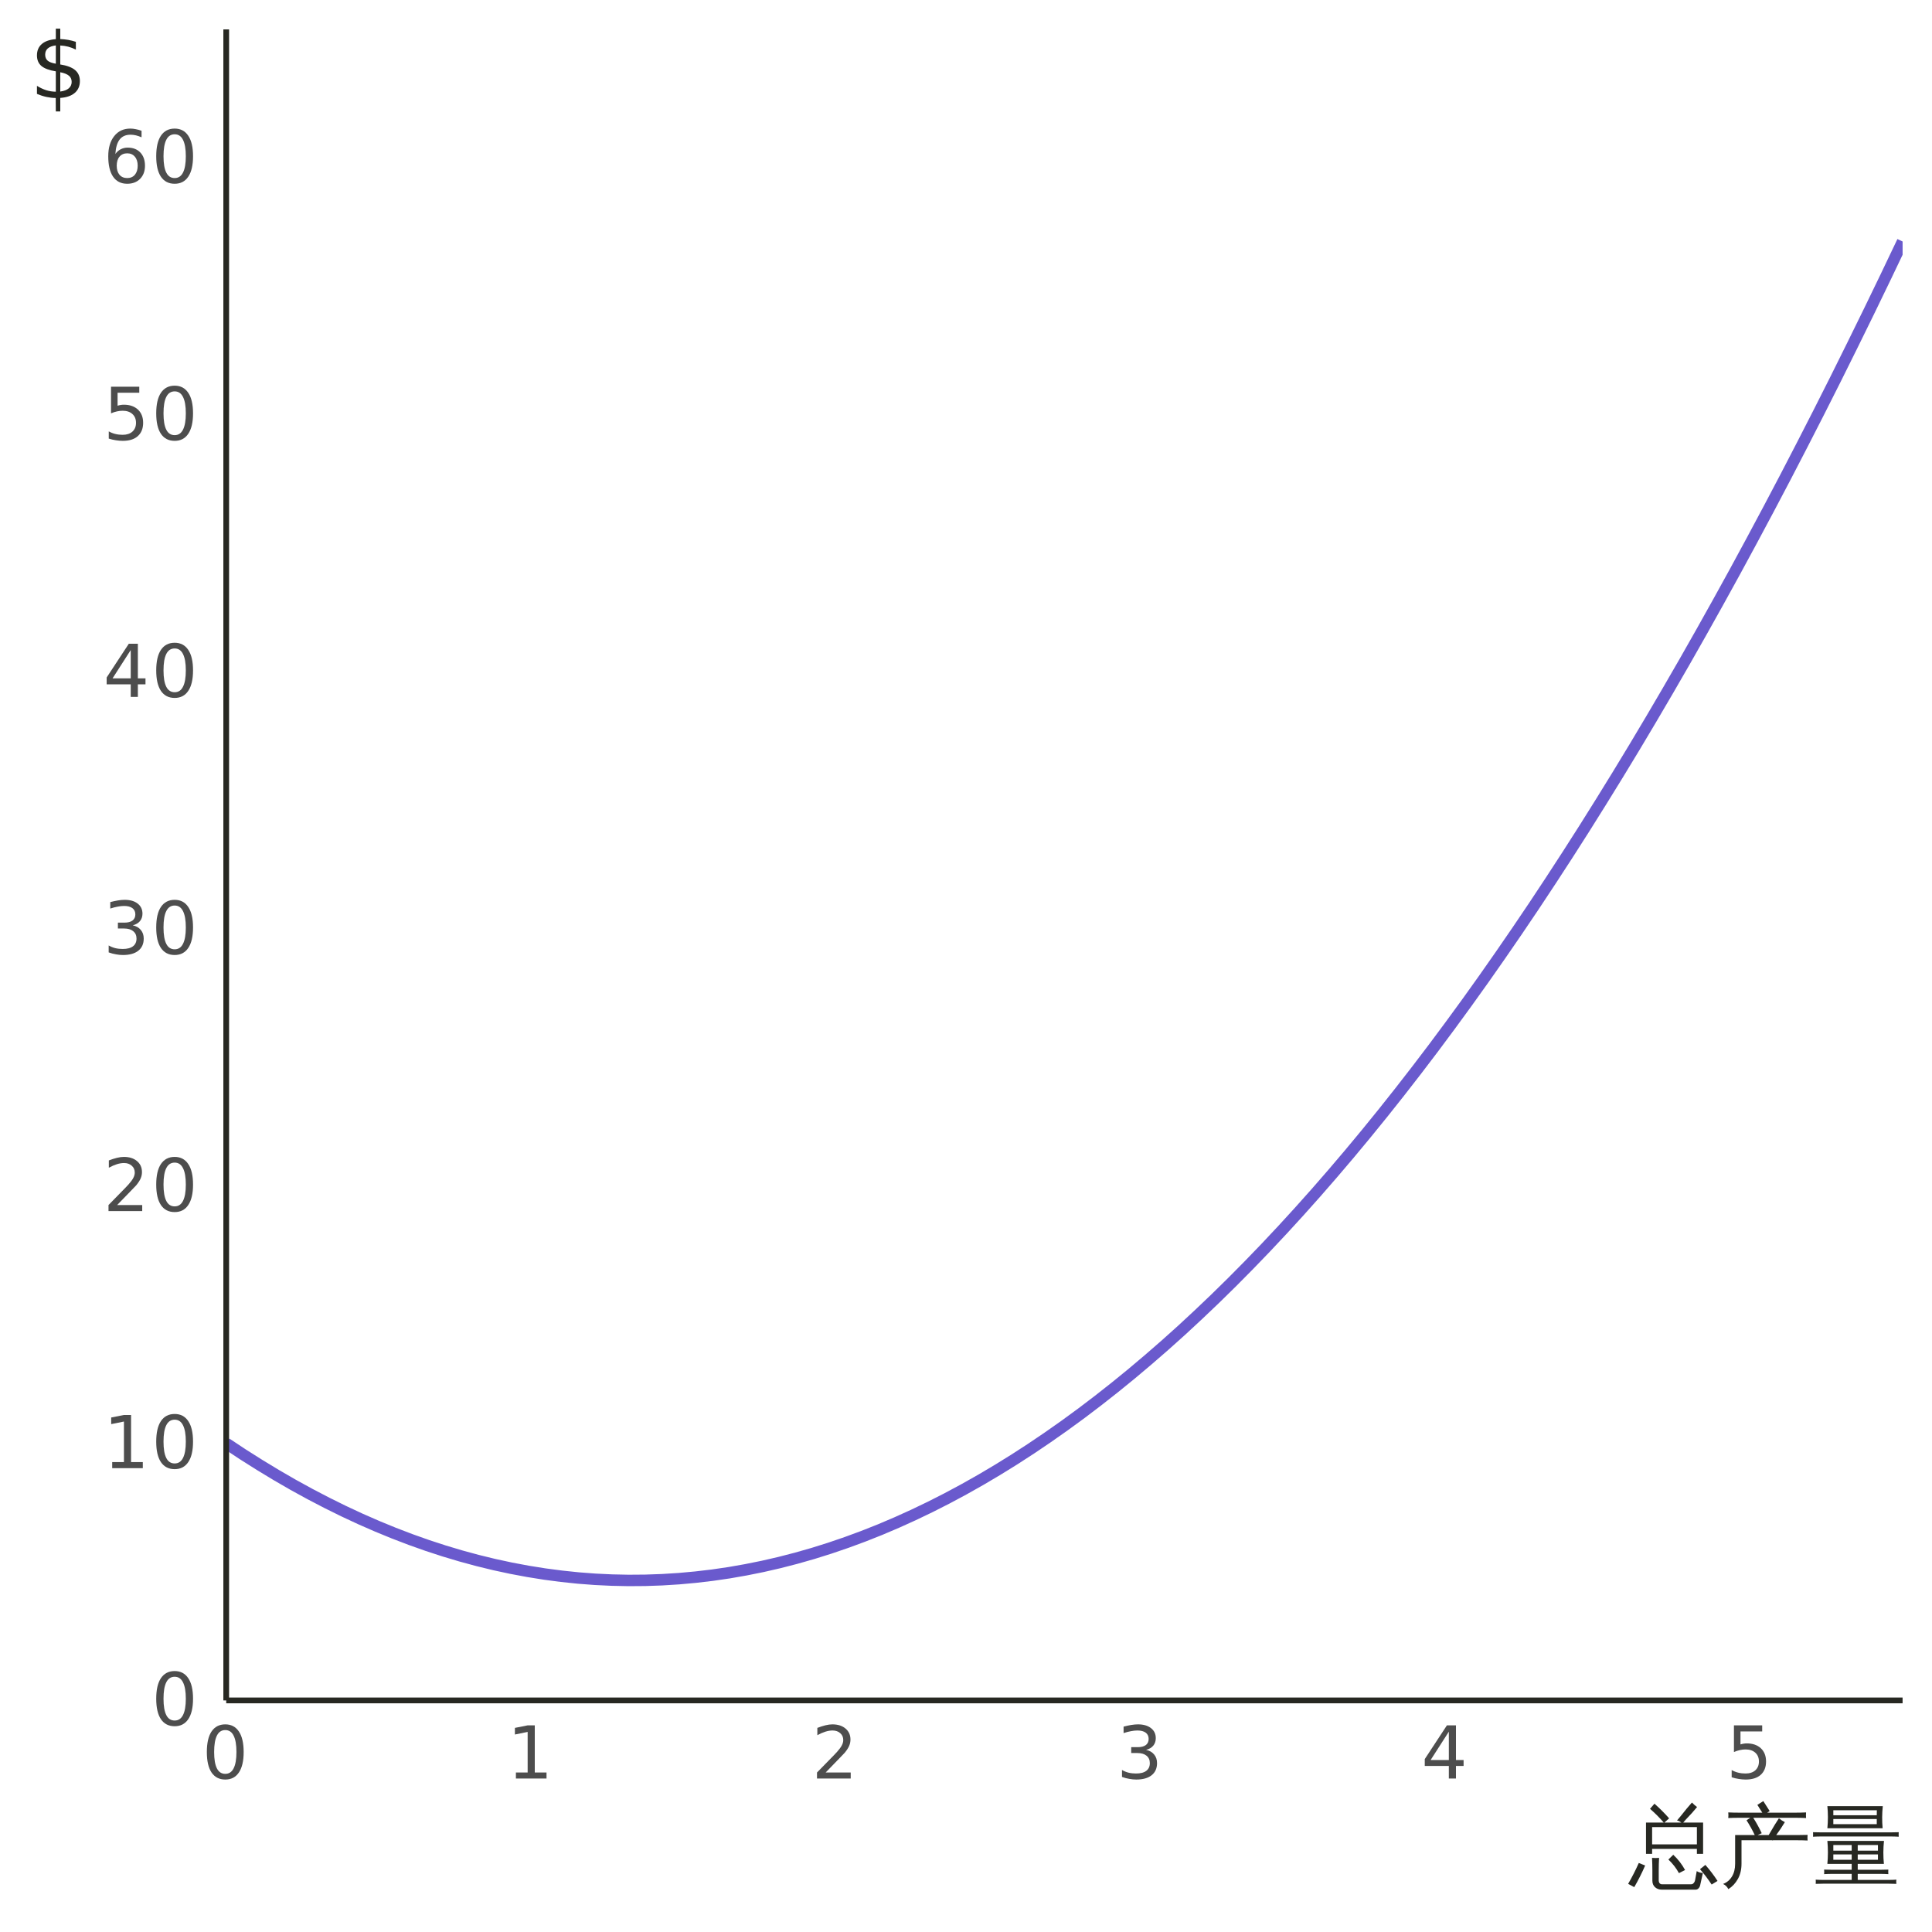
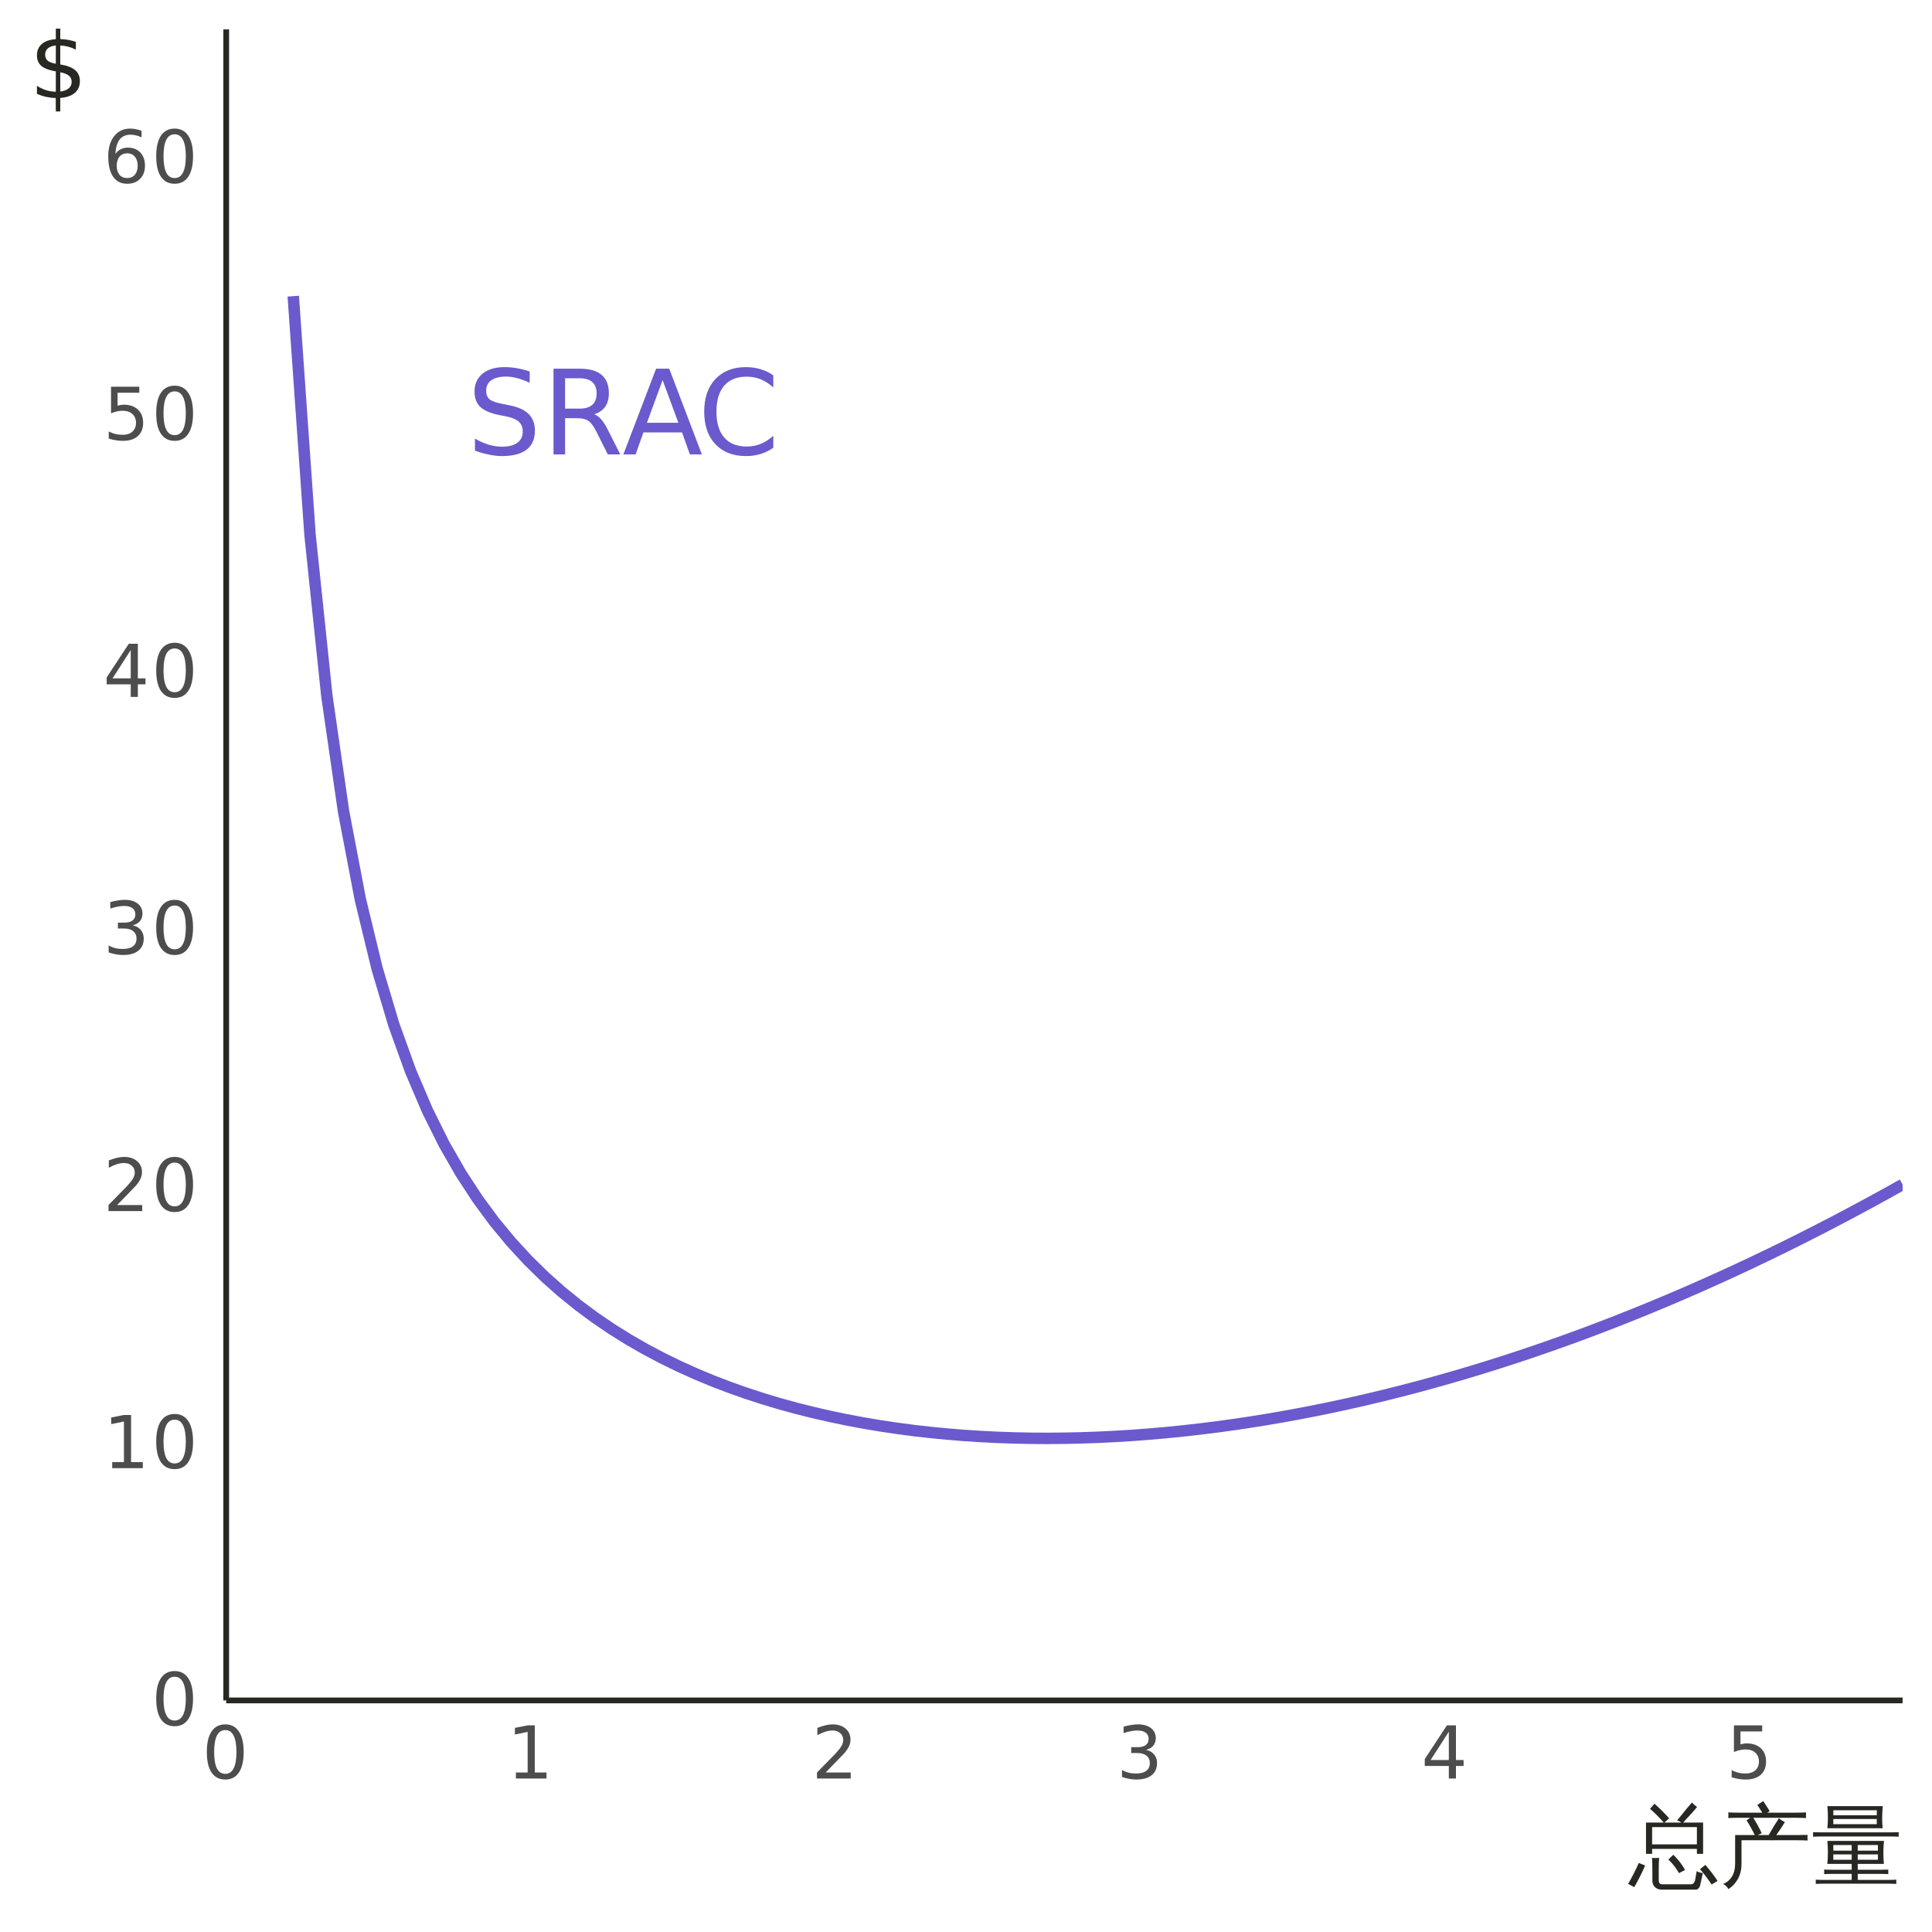
<svg xmlns="http://www.w3.org/2000/svg" xmlns:xlink="http://www.w3.org/1999/xlink" width="360" height="360" viewBox="0 0 360 360">
  <defs>
    <g>
      <g id="glyph-0-0">
+         <path d="M 1.094 3.875 L 1.094 -15.453 L 12.047 -15.453 L 12.047 3.875 Z M 2.328 2.656 L 10.828 2.656 L 10.828 -14.219 L 2.328 -14.219 Z M 2.328 2.656 " />
+       </g>
+       <g id="glyph-0-1">
+         <path d="M 11.719 -15.453 L 11.719 -13.344 C 10.906 -13.727 10.133 -14.016 9.406 -14.203 C 8.676 -14.398 7.973 -14.5 7.297 -14.5 C 6.117 -14.5 5.207 -14.27 4.562 -13.812 C 3.926 -13.363 3.609 -12.719 3.609 -11.875 C 3.609 -11.164 3.82 -10.629 4.25 -10.266 C 4.676 -9.91 5.477 -9.625 6.656 -9.406 L 7.969 -9.141 C 9.582 -8.828 10.77 -8.285 11.531 -7.516 C 12.301 -6.742 12.688 -5.707 12.688 -4.406 C 12.688 -2.852 12.164 -1.676 11.125 -0.875 C 10.094 -0.082 8.57 0.312 6.562 0.312 C 5.812 0.312 5.008 0.223 4.156 0.047 C 3.301 -0.117 2.422 -0.367 1.516 -0.703 L 1.516 -2.938 C 2.391 -2.438 3.242 -2.062 4.078 -1.812 C 4.922 -1.562 5.75 -1.438 6.562 -1.438 C 7.801 -1.438 8.754 -1.68 9.422 -2.172 C 10.086 -2.66 10.422 -3.352 10.422 -4.25 C 10.422 -5.031 10.18 -5.641 9.703 -6.078 C 9.223 -6.523 8.438 -6.859 7.344 -7.078 L 6.016 -7.344 C 4.41 -7.656 3.242 -8.156 2.516 -8.844 C 1.797 -9.531 1.438 -10.484 1.438 -11.703 C 1.438 -13.109 1.93 -14.219 2.922 -15.031 C 3.922 -15.852 5.297 -16.266 7.047 -16.266 C 7.797 -16.266 8.555 -16.195 9.328 -16.062 C 10.109 -15.926 10.906 -15.723 11.719 -15.453 Z M 11.719 -15.453 " />
+       </g>
+       <g id="glyph-0-2">
+         <path d="M 9.719 -7.484 C 10.188 -7.328 10.641 -6.992 11.078 -6.484 C 11.516 -5.973 11.953 -5.266 12.391 -4.359 L 14.594 0 L 12.266 0 L 10.219 -4.094 C 9.695 -5.164 9.188 -5.875 8.688 -6.219 C 8.195 -6.57 7.52 -6.75 6.656 -6.75 L 4.312 -6.75 L 4.312 0 L 2.156 0 L 2.156 -15.969 L 7.031 -15.969 C 8.852 -15.969 10.211 -15.586 11.109 -14.828 C 12.016 -14.066 12.469 -12.914 12.469 -11.375 C 12.469 -10.363 12.234 -9.523 11.766 -8.859 C 11.297 -8.203 10.613 -7.742 9.719 -7.484 Z M 4.312 -14.188 L 4.312 -8.531 L 7.031 -8.531 C 8.07 -8.531 8.859 -8.77 9.391 -9.25 C 9.922 -9.727 10.188 -10.438 10.188 -11.375 C 10.188 -12.301 9.922 -13 9.391 -13.469 C 8.859 -13.945 8.07 -14.188 7.031 -14.188 Z M 4.312 -14.188 " />
+       </g>
+       <g id="glyph-0-3">
+         <path d="M 7.484 -13.844 L 4.562 -5.891 L 10.422 -5.891 Z M 6.266 -15.969 L 8.719 -15.969 L 14.797 0 L 12.562 0 L 11.109 -4.094 L 3.906 -4.094 L 2.453 0 L 0.172 0 Z M 6.266 -15.969 " />
+       </g>
+       <g id="glyph-0-4">
+         <path d="M 14.109 -14.734 L 14.109 -12.469 C 13.379 -13.145 12.602 -13.648 11.781 -13.984 C 10.957 -14.316 10.082 -14.484 9.156 -14.484 C 7.332 -14.484 5.938 -13.926 4.969 -12.812 C 4 -11.695 3.516 -10.082 3.516 -7.969 C 3.516 -5.863 4 -4.254 4.969 -3.141 C 5.938 -2.023 7.332 -1.469 9.156 -1.469 C 10.082 -1.469 10.957 -1.633 11.781 -1.969 C 12.602 -2.301 13.379 -2.805 14.109 -3.484 L 14.109 -1.234 C 13.348 -0.711 12.547 -0.32 11.703 -0.062 C 10.859 0.188 9.969 0.312 9.031 0.312 C 6.613 0.312 4.707 -0.426 3.312 -1.906 C 1.926 -3.383 1.234 -5.406 1.234 -7.969 C 1.234 -10.531 1.926 -12.551 3.312 -14.031 C 4.707 -15.52 6.613 -16.266 9.031 -16.266 C 9.988 -16.266 10.891 -16.133 11.734 -15.875 C 12.578 -15.625 13.367 -15.242 14.109 -14.734 Z M 14.109 -14.734 " />
+       </g>
+       <g id="glyph-1-0">
        <path d="M 0.672 2.406 L 0.672 -9.578 L 7.469 -9.578 L 7.469 2.406 Z M 1.438 1.641 L 6.719 1.641 L 6.719 -8.828 L 1.438 -8.828 Z M 1.438 1.641 " />
      </g>
-       <g id="glyph-0-1">
+       <g id="glyph-1-1">
        <path d="M 4.328 -9.031 C 3.629 -9.031 3.109 -8.688 2.766 -8 C 2.422 -7.32 2.25 -6.301 2.25 -4.938 C 2.25 -3.582 2.422 -2.566 2.766 -1.891 C 3.109 -1.211 3.629 -0.875 4.328 -0.875 C 5.016 -0.875 5.531 -1.211 5.875 -1.891 C 6.227 -2.566 6.406 -3.582 6.406 -4.938 C 6.406 -6.301 6.227 -7.32 5.875 -8 C 5.531 -8.688 5.016 -9.031 4.328 -9.031 Z M 4.328 -10.094 C 5.43 -10.094 6.273 -9.648 6.859 -8.766 C 7.453 -7.891 7.75 -6.613 7.75 -4.938 C 7.75 -3.27 7.453 -2 6.859 -1.125 C 6.273 -0.25 5.43 0.188 4.328 0.188 C 3.211 0.188 2.359 -0.25 1.766 -1.125 C 1.18 -2 0.891 -3.27 0.891 -4.938 C 0.891 -6.613 1.18 -7.891 1.766 -8.766 C 2.359 -9.648 3.211 -10.094 4.328 -10.094 Z M 4.328 -10.094 " />
      </g>
-       <g id="glyph-0-2">
+       <g id="glyph-1-2">
        <path d="M 1.688 -1.125 L 3.875 -1.125 L 3.875 -8.688 L 1.5 -8.203 L 1.5 -9.438 L 3.859 -9.906 L 5.203 -9.906 L 5.203 -1.125 L 7.391 -1.125 L 7.391 0 L 1.688 0 Z M 1.688 -1.125 " />
      </g>
-       <g id="glyph-0-3">
+       <g id="glyph-1-3">
        <path d="M 2.609 -1.125 L 7.281 -1.125 L 7.281 0 L 1 0 L 1 -1.125 C 1.508 -1.656 2.203 -2.363 3.078 -3.25 C 3.953 -4.133 4.504 -4.707 4.734 -4.969 C 5.16 -5.445 5.457 -5.852 5.625 -6.188 C 5.801 -6.52 5.891 -6.848 5.891 -7.172 C 5.891 -7.703 5.703 -8.129 5.328 -8.453 C 4.961 -8.785 4.484 -8.953 3.891 -8.953 C 3.473 -8.953 3.031 -8.879 2.562 -8.734 C 2.094 -8.586 1.594 -8.367 1.062 -8.078 L 1.062 -9.438 C 1.602 -9.645 2.109 -9.805 2.578 -9.922 C 3.047 -10.035 3.473 -10.094 3.859 -10.094 C 4.891 -10.094 5.707 -9.832 6.312 -9.312 C 6.926 -8.801 7.234 -8.117 7.234 -7.266 C 7.234 -6.859 7.156 -6.473 7 -6.109 C 6.852 -5.742 6.578 -5.312 6.172 -4.812 C 6.055 -4.688 5.703 -4.316 5.109 -3.703 C 4.523 -3.086 3.691 -2.227 2.609 -1.125 Z M 2.609 -1.125 " />
      </g>
-       <g id="glyph-0-4">
+       <g id="glyph-1-4">
        <path d="M 5.516 -5.344 C 6.16 -5.207 6.66 -4.922 7.016 -4.484 C 7.379 -4.055 7.562 -3.52 7.562 -2.875 C 7.562 -1.895 7.223 -1.141 6.547 -0.609 C 5.879 -0.078 4.926 0.188 3.688 0.188 C 3.27 0.188 2.836 0.145 2.391 0.062 C 1.953 -0.008 1.5 -0.129 1.031 -0.297 L 1.031 -1.594 C 1.406 -1.375 1.812 -1.207 2.25 -1.094 C 2.695 -0.988 3.16 -0.938 3.641 -0.938 C 4.484 -0.938 5.125 -1.102 5.562 -1.438 C 6 -1.77 6.219 -2.25 6.219 -2.875 C 6.219 -3.457 6.016 -3.914 5.609 -4.25 C 5.203 -4.582 4.633 -4.75 3.906 -4.75 L 2.75 -4.75 L 2.75 -5.844 L 3.953 -5.844 C 4.609 -5.844 5.113 -5.973 5.469 -6.234 C 5.82 -6.504 6 -6.883 6 -7.375 C 6 -7.883 5.816 -8.273 5.453 -8.547 C 5.086 -8.816 4.57 -8.953 3.906 -8.953 C 3.539 -8.953 3.145 -8.91 2.719 -8.828 C 2.301 -8.754 1.836 -8.633 1.328 -8.469 L 1.328 -9.672 C 1.836 -9.805 2.316 -9.91 2.766 -9.984 C 3.211 -10.055 3.629 -10.094 4.016 -10.094 C 5.035 -10.094 5.844 -9.859 6.438 -9.391 C 7.031 -8.93 7.328 -8.305 7.328 -7.516 C 7.328 -6.973 7.172 -6.508 6.859 -6.125 C 6.547 -5.75 6.098 -5.488 5.516 -5.344 Z M 5.516 -5.344 " />
      </g>
-       <g id="glyph-0-5">
+       <g id="glyph-1-5">
        <path d="M 5.141 -8.734 L 1.75 -3.453 L 5.141 -3.453 Z M 4.781 -9.906 L 6.469 -9.906 L 6.469 -3.453 L 7.891 -3.453 L 7.891 -2.344 L 6.469 -2.344 L 6.469 0 L 5.141 0 L 5.141 -2.344 L 0.656 -2.344 L 0.656 -3.625 Z M 4.781 -9.906 " />
      </g>
-       <g id="glyph-0-6">
+       <g id="glyph-1-6">
        <path d="M 1.469 -9.906 L 6.734 -9.906 L 6.734 -8.781 L 2.688 -8.781 L 2.688 -6.359 C 2.883 -6.422 3.082 -6.469 3.281 -6.5 C 3.477 -6.531 3.672 -6.547 3.859 -6.547 C 4.961 -6.547 5.836 -6.242 6.484 -5.641 C 7.129 -5.035 7.453 -4.211 7.453 -3.172 C 7.453 -2.109 7.117 -1.281 6.453 -0.688 C 5.797 -0.102 4.863 0.188 3.656 0.188 C 3.238 0.188 2.812 0.148 2.375 0.078 C 1.945 0.016 1.504 -0.086 1.047 -0.234 L 1.047 -1.578 C 1.441 -1.359 1.852 -1.195 2.281 -1.094 C 2.707 -0.988 3.156 -0.938 3.625 -0.938 C 4.395 -0.938 5.004 -1.133 5.453 -1.531 C 5.898 -1.938 6.125 -2.484 6.125 -3.172 C 6.125 -3.867 5.898 -4.414 5.453 -4.812 C 5.004 -5.219 4.395 -5.422 3.625 -5.422 C 3.27 -5.422 2.914 -5.379 2.562 -5.297 C 2.207 -5.223 1.844 -5.102 1.469 -4.938 Z M 1.469 -9.906 " />
      </g>
-       <g id="glyph-0-7">
+       <g id="glyph-1-7">
        <path d="M 4.484 -5.484 C 3.879 -5.484 3.398 -5.273 3.047 -4.859 C 2.703 -4.453 2.531 -3.891 2.531 -3.172 C 2.531 -2.461 2.703 -1.898 3.047 -1.484 C 3.398 -1.078 3.879 -0.875 4.484 -0.875 C 5.086 -0.875 5.562 -1.078 5.906 -1.484 C 6.258 -1.898 6.438 -2.461 6.438 -3.172 C 6.438 -3.891 6.258 -4.453 5.906 -4.859 C 5.562 -5.273 5.086 -5.484 4.484 -5.484 Z M 7.156 -9.688 L 7.156 -8.469 C 6.812 -8.625 6.469 -8.742 6.125 -8.828 C 5.781 -8.91 5.441 -8.953 5.109 -8.953 C 4.223 -8.953 3.547 -8.656 3.078 -8.062 C 2.617 -7.469 2.352 -6.566 2.281 -5.359 C 2.539 -5.742 2.867 -6.035 3.266 -6.234 C 3.66 -6.441 4.094 -6.547 4.562 -6.547 C 5.562 -6.547 6.348 -6.242 6.922 -5.641 C 7.504 -5.035 7.797 -4.211 7.797 -3.172 C 7.797 -2.16 7.492 -1.348 6.891 -0.734 C 6.285 -0.117 5.484 0.188 4.484 0.188 C 3.336 0.188 2.461 -0.25 1.859 -1.125 C 1.254 -2 0.953 -3.27 0.953 -4.938 C 0.953 -6.508 1.32 -7.758 2.062 -8.688 C 2.801 -9.625 3.801 -10.094 5.062 -10.094 C 5.395 -10.094 5.734 -10.055 6.078 -9.984 C 6.422 -9.922 6.781 -9.82 7.156 -9.688 Z M 7.156 -9.688 " />
      </g>
-       <g id="glyph-1-0">
+       <g id="glyph-2-0">
        <path d="M 0.562 0 L 0.562 -11.328 L 5.078 -11.328 L 5.078 0 Z M 1.125 -0.562 L 4.516 -0.562 L 4.516 -10.766 L 1.125 -10.766 Z M 1.125 -0.562 " />
      </g>
-       <g id="glyph-1-1">
+       <g id="glyph-2-1">
        <path d="M 4.328 -4.453 L 3.188 -4.453 L 3.188 -10.281 L 6.5 -10.281 C 5.707 -11.195 4.852 -12.051 3.938 -12.844 L 4.766 -13.797 C 5.734 -12.941 6.645 -12.031 7.5 -11.062 L 6.609 -10.281 L 9.766 -10.281 C 9.523 -10.477 9.258 -10.609 8.969 -10.672 L 9.75 -11.609 C 10.414 -12.441 10.758 -12.867 10.781 -12.891 L 11.75 -14.016 C 12.039 -13.703 12.359 -13.422 12.703 -13.172 L 11.734 -12.047 L 10.625 -10.859 L 10.125 -10.281 L 13.828 -10.281 L 13.828 -4.453 L 12.672 -4.453 L 12.672 -5.375 L 4.328 -5.375 Z M 12.672 -9.438 L 4.328 -9.438 L 4.328 -6.219 L 12.672 -6.219 Z M 15.422 1.266 C 14.754 0.254 14.031 -0.695 13.25 -1.594 L 14.25 -2.391 C 15.07 -1.461 15.828 -0.469 16.516 0.594 Z M 9.328 -0.859 C 8.797 -1.816 8.141 -2.66 7.359 -3.391 L 8.266 -4.281 C 9.141 -3.469 9.875 -2.52 10.469 -1.438 Z M 12.641 -1.234 C 12.953 -1.035 13.332 -0.914 13.781 -0.875 L 13.297 1.328 C 13.254 1.578 13.156 1.785 13 1.953 C 12.844 2.129 12.656 2.219 12.438 2.219 L 6.125 2.219 C 5.625 2.219 5.207 2.066 4.875 1.766 C 4.539 1.461 4.375 1.055 4.375 0.547 L 4.375 -1.391 C 4.375 -2.172 4.352 -2.941 4.312 -3.703 C 4.75 -3.66 5.188 -3.66 5.625 -3.703 C 5.582 -2.941 5.562 -2.172 5.562 -1.391 L 5.562 0.547 C 5.562 0.723 5.613 0.879 5.719 1.016 C 5.832 1.148 5.973 1.219 6.141 1.219 L 11.594 1.219 C 11.781 1.219 11.938 1.145 12.062 1 C 12.195 0.863 12.285 0.691 12.328 0.484 Z M -0.141 1.141 C 0.586 -0.109 1.25 -1.406 1.844 -2.75 L 3.031 -2.281 C 2.426 -0.883 1.75 0.457 1 1.75 Z M -0.141 1.141 " />
      </g>
-       <g id="glyph-1-2">
+       <g id="glyph-2-2">
        <path d="M 2.797 -2.609 L 2.797 -7.953 L 6.453 -7.953 C 6.004 -8.898 5.492 -9.816 4.922 -10.703 L 5.625 -11.172 L 3.453 -11.172 C 2.805 -11.172 2.16 -11.156 1.516 -11.125 C 1.555 -11.477 1.555 -11.828 1.516 -12.172 C 2.16 -12.141 2.805 -12.125 3.453 -12.125 L 7.859 -12.125 L 6.938 -13.578 L 8.047 -14.281 L 9.234 -12.422 L 8.766 -12.125 L 14.094 -12.125 C 14.738 -12.125 15.379 -12.141 16.016 -12.172 C 15.984 -11.828 15.984 -11.477 16.016 -11.125 C 15.379 -11.156 14.738 -11.172 14.094 -11.172 L 6.172 -11.172 C 6.766 -10.242 7.289 -9.285 7.75 -8.297 L 6.984 -7.953 L 9.047 -7.953 L 10.156 -9.828 L 10.953 -11.078 C 11.297 -10.797 11.664 -10.555 12.062 -10.359 C 11.812 -9.941 11.547 -9.523 11.266 -9.109 L 10.453 -7.953 L 14.359 -7.953 C 15.016 -7.953 15.66 -7.961 16.297 -7.984 C 16.266 -7.641 16.266 -7.289 16.297 -6.938 C 15.66 -6.969 15.016 -6.984 14.359 -6.984 L 9.844 -6.984 L 9.797 -6.922 C 9.773 -6.941 9.75 -6.961 9.719 -6.984 L 3.984 -6.984 L 3.984 -2.609 C 3.984 -1.523 3.758 -0.582 3.312 0.219 C 2.863 1.031 2.27 1.664 1.531 2.125 C 1.32 1.688 0.992 1.363 0.547 1.156 C 1.242 0.895 1.789 0.441 2.188 -0.203 C 2.594 -0.848 2.797 -1.648 2.797 -2.609 Z M 2.797 -2.609 " />
      </g>
-       <g id="glyph-1-3">
+       <g id="glyph-2-3">
        <path d="M 15.844 0.359 C 15.801 0.617 15.801 0.879 15.844 1.141 C 15.363 1.117 14.883 1.109 14.406 1.109 L 2.219 1.109 C 1.75 1.109 1.281 1.117 0.812 1.141 C 0.832 0.879 0.832 0.617 0.812 0.359 C 1.281 0.391 1.75 0.406 2.219 0.406 L 7.516 0.406 L 7.516 -0.719 L 3.938 -0.719 C 3.414 -0.719 2.895 -0.703 2.375 -0.672 C 2.406 -0.953 2.406 -1.234 2.375 -1.516 C 2.895 -1.492 3.414 -1.484 3.938 -1.484 L 7.516 -1.484 L 7.516 -2.578 L 2.984 -2.578 C 3.117 -4.004 3.117 -5.43 2.984 -6.859 L 13.531 -6.859 C 13.383 -5.43 13.379 -4.004 13.516 -2.578 L 8.641 -2.578 L 8.641 -1.484 L 12.797 -1.484 C 13.316 -1.484 13.832 -1.492 14.344 -1.516 C 14.32 -1.234 14.32 -0.953 14.344 -0.672 C 13.832 -0.703 13.316 -0.719 12.797 -0.719 L 8.641 -0.719 L 8.641 0.406 L 14.406 0.406 C 14.883 0.406 15.363 0.391 15.844 0.359 Z M 16.281 -8.484 C 16.258 -8.203 16.258 -7.922 16.281 -7.641 C 15.77 -7.672 15.258 -7.688 14.75 -7.688 L 1.859 -7.688 C 1.336 -7.688 0.82 -7.672 0.312 -7.641 C 0.332 -7.922 0.332 -8.203 0.312 -8.484 C 0.832 -8.461 1.348 -8.453 1.859 -8.453 L 14.75 -8.453 C 15.25 -8.453 15.758 -8.461 16.281 -8.484 Z M 2.984 -9.219 C 3.117 -10.602 3.117 -11.977 2.984 -13.344 L 13.312 -13.344 C 13.164 -11.977 13.156 -10.602 13.281 -9.219 Z M 8.641 -5.047 L 12.406 -5.047 L 12.406 -6.094 L 8.641 -6.094 Z M 7.516 -5.047 L 7.516 -6.094 L 4.094 -6.094 L 4.094 -5.047 Z M 8.641 -4.344 L 8.641 -3.344 L 12.406 -3.344 L 12.406 -4.344 Z M 7.516 -4.344 L 4.094 -4.344 L 4.094 -3.344 L 7.516 -3.344 Z M 4.094 -12.578 L 4.094 -11.641 L 12.188 -11.641 L 12.203 -12.578 Z M 4.094 -10.938 L 4.094 -9.984 L 12.188 -9.984 L 12.188 -10.938 Z M 4.094 -10.938 " />
      </g>
-       <g id="glyph-2-0">
+       <g id="glyph-3-0">
        <path d="M 0.844 3 L 0.844 -11.984 L 9.344 -11.984 L 9.344 3 Z M 1.797 2.062 L 8.406 2.062 L 8.406 -11.031 L 1.797 -11.031 Z M 1.797 2.062 " />
      </g>
-       <g id="glyph-2-1">
+       <g id="glyph-3-1">
        <path d="M 5.75 2.5 L 4.922 2.5 L 4.906 0 C 4.32 -0.008 3.738 -0.078 3.156 -0.203 C 2.582 -0.328 2 -0.516 1.406 -0.766 L 1.406 -2.266 C 1.977 -1.91 2.551 -1.641 3.125 -1.453 C 3.707 -1.273 4.305 -1.18 4.922 -1.172 L 4.922 -4.969 C 3.691 -5.164 2.797 -5.5 2.234 -5.969 C 1.68 -6.445 1.406 -7.102 1.406 -7.938 C 1.406 -8.832 1.707 -9.539 2.312 -10.062 C 2.914 -10.582 3.785 -10.883 4.922 -10.969 L 4.922 -12.922 L 5.75 -12.922 L 5.75 -10.984 C 6.258 -10.961 6.754 -10.91 7.234 -10.828 C 7.711 -10.742 8.188 -10.625 8.656 -10.469 L 8.656 -9.016 C 8.188 -9.254 7.711 -9.438 7.234 -9.562 C 6.754 -9.688 6.258 -9.758 5.75 -9.781 L 5.75 -6.25 C 7 -6.051 7.922 -5.703 8.516 -5.203 C 9.109 -4.703 9.406 -4.02 9.406 -3.156 C 9.406 -2.227 9.086 -1.492 8.453 -0.953 C 7.828 -0.41 6.926 -0.098 5.75 -0.016 Z M 4.922 -6.391 L 4.922 -9.797 C 4.273 -9.723 3.781 -9.539 3.438 -9.25 C 3.102 -8.957 2.938 -8.566 2.938 -8.078 C 2.938 -7.598 3.094 -7.223 3.406 -6.953 C 3.719 -6.691 4.223 -6.504 4.922 -6.391 Z M 5.75 -4.797 L 5.75 -1.203 C 6.445 -1.297 6.973 -1.492 7.328 -1.797 C 7.691 -2.109 7.875 -2.508 7.875 -3 C 7.875 -3.488 7.703 -3.875 7.359 -4.156 C 7.016 -4.445 6.477 -4.66 5.75 -4.797 Z M 5.75 -4.797 " />
      </g>
    </g>
    <clipPath id="clip-0">
-       <path clip-rule="nonzero" d="M 42.152 43 L 354.523 43 L 354.523 296 L 42.152 296 Z M 42.152 43 " />
+       <path clip-rule="nonzero" d="M 53 54 L 354.523 54 L 354.523 270 L 53 270 Z M 53 54 " />
    </clipPath>
  </defs>
  <rect x="-36" y="-36" width="432" height="432" fill="rgb(100%, 100%, 100%)" fill-opacity="1" />
  <g clip-path="url(#clip-0)">
-     <path fill="none" stroke-width="2.134" stroke-linecap="butt" stroke-linejoin="round" stroke="rgb(41.569%, 35.294%, 80.392%)" stroke-opacity="1" stroke-miterlimit="10" d="M 42.152 268.945 L 45.273 271.012 L 48.398 272.988 L 51.523 274.879 L 54.645 276.684 L 57.77 278.398 L 60.895 280.027 L 64.016 281.57 L 67.141 283.027 L 70.266 284.395 L 73.387 285.676 L 76.512 286.871 L 79.637 287.98 L 82.758 289 L 85.883 289.934 L 89.008 290.781 L 92.129 291.543 L 95.254 292.215 L 98.379 292.801 L 101.5 293.301 L 104.625 293.711 L 107.75 294.039 L 110.871 294.277 L 113.996 294.426 L 117.121 294.492 L 120.242 294.469 L 123.367 294.359 L 126.492 294.164 L 129.613 293.879 L 132.738 293.512 L 135.863 293.055 L 138.984 292.508 L 142.109 291.879 L 145.234 291.16 L 148.355 290.355 L 151.48 289.465 L 154.605 288.484 L 157.727 287.418 L 160.852 286.266 L 163.977 285.027 L 167.098 283.699 L 170.223 282.285 L 173.348 280.785 L 176.469 279.199 L 179.594 277.523 L 182.719 275.762 L 185.84 273.914 L 188.965 271.98 L 192.09 269.957 L 195.211 267.848 L 198.336 265.652 L 201.461 263.371 L 204.582 261 L 207.707 258.543 L 210.832 256 L 213.953 253.367 L 217.078 250.652 L 220.203 247.848 L 223.324 244.953 L 226.449 241.977 L 229.574 238.91 L 232.695 235.758 L 235.82 232.52 L 238.945 229.191 L 242.066 225.781 L 245.191 222.281 L 248.316 218.691 L 251.438 215.02 L 254.562 211.258 L 257.688 207.41 L 260.809 203.477 L 263.934 199.453 L 267.059 195.344 L 270.18 191.148 L 273.305 186.867 L 276.43 182.496 L 279.551 178.039 L 282.676 173.496 L 285.801 168.867 L 288.922 164.148 L 292.047 159.344 L 295.172 154.453 L 298.293 149.473 L 301.418 144.41 L 304.543 139.258 L 307.664 134.02 L 310.789 128.691 L 313.914 123.281 L 317.035 117.781 L 320.16 112.191 L 323.285 106.52 L 326.406 100.758 L 329.531 94.91 L 332.656 88.977 L 335.777 82.953 L 338.902 76.848 L 342.027 70.652 L 345.148 64.367 L 348.273 58 L 351.398 51.543 L 354.52 45 " />
+     <path fill="none" stroke-width="2.134" stroke-linecap="butt" stroke-linejoin="round" stroke="rgb(41.569%, 35.294%, 80.392%)" stroke-opacity="1" stroke-miterlimit="10" d="M 54.645 55.188 L 57.77 99.66 L 60.895 129.586 L 64.016 151.191 L 67.141 167.578 L 70.266 180.484 L 73.387 190.938 L 76.512 199.605 L 79.637 206.926 L 82.758 213.199 L 85.883 218.648 L 89.008 223.43 L 92.129 227.664 L 95.254 231.441 L 98.379 234.832 L 101.5 237.898 L 104.625 240.68 L 107.75 243.211 L 110.871 245.527 L 113.996 247.652 L 117.121 249.602 L 120.242 251.398 L 123.367 253.051 L 126.492 254.578 L 129.613 255.988 L 132.738 257.289 L 135.863 258.488 L 138.984 259.594 L 142.109 260.613 L 145.234 261.551 L 148.355 262.41 L 151.48 263.195 L 154.605 263.91 L 157.727 264.562 L 160.852 265.148 L 163.977 265.676 L 167.098 266.141 L 170.223 266.555 L 173.348 266.91 L 176.469 267.215 L 179.594 267.469 L 182.719 267.672 L 185.84 267.828 L 188.965 267.938 L 192.09 268 L 195.211 268.02 L 198.336 267.992 L 201.461 267.926 L 204.582 267.816 L 207.707 267.664 L 210.832 267.473 L 213.953 267.238 L 217.078 266.969 L 220.203 266.656 L 223.324 266.309 L 226.449 265.922 L 229.574 265.496 L 232.695 265.035 L 235.82 264.535 L 238.945 264 L 242.066 263.43 L 245.191 262.824 L 248.316 262.184 L 251.438 261.508 L 254.562 260.797 L 257.688 260.051 L 260.809 259.27 L 263.934 258.457 L 267.059 257.609 L 270.18 256.727 L 273.305 255.812 L 276.43 254.863 L 279.551 253.883 L 282.676 252.867 L 285.801 251.82 L 288.922 250.742 L 292.047 249.629 L 295.172 248.484 L 298.293 247.305 L 301.418 246.098 L 304.543 244.855 L 307.664 243.582 L 310.789 242.277 L 313.914 240.941 L 317.035 239.574 L 320.16 238.172 L 323.285 236.742 L 326.406 235.281 L 329.531 233.785 L 332.656 232.262 L 335.777 230.703 L 338.902 229.117 L 342.027 227.5 L 345.148 225.848 L 348.273 224.168 L 351.398 222.457 L 354.52 220.715 " />
+   </g>
+   <g fill="rgb(41.569%, 35.294%, 80.392%)" fill-opacity="1">
+     <use xlink:href="#glyph-0-1" x="86.984" y="84.671" />
+     <use xlink:href="#glyph-0-2" x="100.984" y="84.671" />
+     <use xlink:href="#glyph-0-3" x="115.984" y="84.671" />
+     <use xlink:href="#glyph-0-4" x="129.984" y="84.671" />
  </g>
  <path fill="none" stroke-width="1.067" stroke-linecap="butt" stroke-linejoin="round" stroke="rgb(15.294%, 15.686%, 13.333%)" stroke-opacity="1" stroke-miterlimit="10" d="M 42.152 316.848 L 42.152 5.48 " />
  <g fill="rgb(30.196%, 30.196%, 30.196%)" fill-opacity="1">
-     <use xlink:href="#glyph-0-1" x="28.219" y="321.471" />
+     <use xlink:href="#glyph-1-1" x="28.219" y="321.471" />
  </g>
  <g fill="rgb(30.196%, 30.196%, 30.196%)" fill-opacity="1">
-     <use xlink:href="#glyph-0-2" x="19.219" y="273.568" />
-     <use xlink:href="#glyph-0-1" x="28.219" y="273.568" />
+     <use xlink:href="#glyph-1-2" x="19.219" y="273.568" />
+     <use xlink:href="#glyph-1-1" x="28.219" y="273.568" />
  </g>
  <g fill="rgb(30.196%, 30.196%, 30.196%)" fill-opacity="1">
-     <use xlink:href="#glyph-0-3" x="19.219" y="225.666" />
-     <use xlink:href="#glyph-0-1" x="28.219" y="225.666" />
+     <use xlink:href="#glyph-1-3" x="19.219" y="225.666" />
+     <use xlink:href="#glyph-1-1" x="28.219" y="225.666" />
  </g>
  <g fill="rgb(30.196%, 30.196%, 30.196%)" fill-opacity="1">
-     <use xlink:href="#glyph-0-4" x="19.219" y="177.764" />
-     <use xlink:href="#glyph-0-1" x="28.219" y="177.764" />
+     <use xlink:href="#glyph-1-4" x="19.219" y="177.764" />
+     <use xlink:href="#glyph-1-1" x="28.219" y="177.764" />
  </g>
  <g fill="rgb(30.196%, 30.196%, 30.196%)" fill-opacity="1">
-     <use xlink:href="#glyph-0-5" x="19.219" y="129.861" />
-     <use xlink:href="#glyph-0-1" x="28.219" y="129.861" />
+     <use xlink:href="#glyph-1-5" x="19.219" y="129.861" />
+     <use xlink:href="#glyph-1-1" x="28.219" y="129.861" />
  </g>
  <g fill="rgb(30.196%, 30.196%, 30.196%)" fill-opacity="1">
-     <use xlink:href="#glyph-0-6" x="19.219" y="81.959" />
-     <use xlink:href="#glyph-0-1" x="28.219" y="81.959" />
+     <use xlink:href="#glyph-1-6" x="19.219" y="81.959" />
+     <use xlink:href="#glyph-1-1" x="28.219" y="81.959" />
  </g>
  <g fill="rgb(30.196%, 30.196%, 30.196%)" fill-opacity="1">
-     <use xlink:href="#glyph-0-7" x="19.219" y="34.053" />
-     <use xlink:href="#glyph-0-1" x="28.219" y="34.053" />
+     <use xlink:href="#glyph-1-7" x="19.219" y="34.053" />
+     <use xlink:href="#glyph-1-1" x="28.219" y="34.053" />
  </g>
  <path fill="none" stroke-width="1.067" stroke-linecap="butt" stroke-linejoin="round" stroke="rgb(15.294%, 15.686%, 13.333%)" stroke-opacity="1" stroke-miterlimit="10" d="M 42.152 316.848 L 354.52 316.848 " />
  <g fill="rgb(30.196%, 30.196%, 30.196%)" fill-opacity="1">
-     <use xlink:href="#glyph-0-1" x="37.652" y="331.404" />
+     <use xlink:href="#glyph-1-1" x="37.652" y="331.404" />
  </g>
  <g fill="rgb(30.196%, 30.196%, 30.196%)" fill-opacity="1">
-     <use xlink:href="#glyph-0-2" x="94.445" y="331.404" />
+     <use xlink:href="#glyph-1-2" x="94.445" y="331.404" />
  </g>
  <g fill="rgb(30.196%, 30.196%, 30.196%)" fill-opacity="1">
-     <use xlink:href="#glyph-0-3" x="151.238" y="331.404" />
+     <use xlink:href="#glyph-1-3" x="151.238" y="331.404" />
  </g>
  <g fill="rgb(30.196%, 30.196%, 30.196%)" fill-opacity="1">
-     <use xlink:href="#glyph-0-4" x="208.035" y="331.404" />
+     <use xlink:href="#glyph-1-4" x="208.035" y="331.404" />
  </g>
  <g fill="rgb(30.196%, 30.196%, 30.196%)" fill-opacity="1">
-     <use xlink:href="#glyph-0-5" x="264.828" y="331.404" />
+     <use xlink:href="#glyph-1-5" x="264.828" y="331.404" />
  </g>
  <g fill="rgb(30.196%, 30.196%, 30.196%)" fill-opacity="1">
-     <use xlink:href="#glyph-0-6" x="321.625" y="331.404" />
+     <use xlink:href="#glyph-1-6" x="321.625" y="331.404" />
  </g>
  <g fill="rgb(15.294%, 15.686%, 13.333%)" fill-opacity="1">
-     <use xlink:href="#glyph-1-1" x="303.52" y="349.889" />
-     <use xlink:href="#glyph-1-2" x="320.52" y="349.889" />
-     <use xlink:href="#glyph-1-3" x="337.52" y="349.889" />
+     <use xlink:href="#glyph-2-1" x="303.52" y="349.889" />
+     <use xlink:href="#glyph-2-2" x="320.52" y="349.889" />
+     <use xlink:href="#glyph-2-3" x="337.52" y="349.889" />
  </g>
  <g fill="rgb(15.294%, 15.686%, 13.333%)" fill-opacity="1">
-     <use xlink:href="#glyph-2-1" x="5.48" y="18.261" />
+     <use xlink:href="#glyph-3-1" x="5.48" y="18.261" />
  </g>
</svg>
